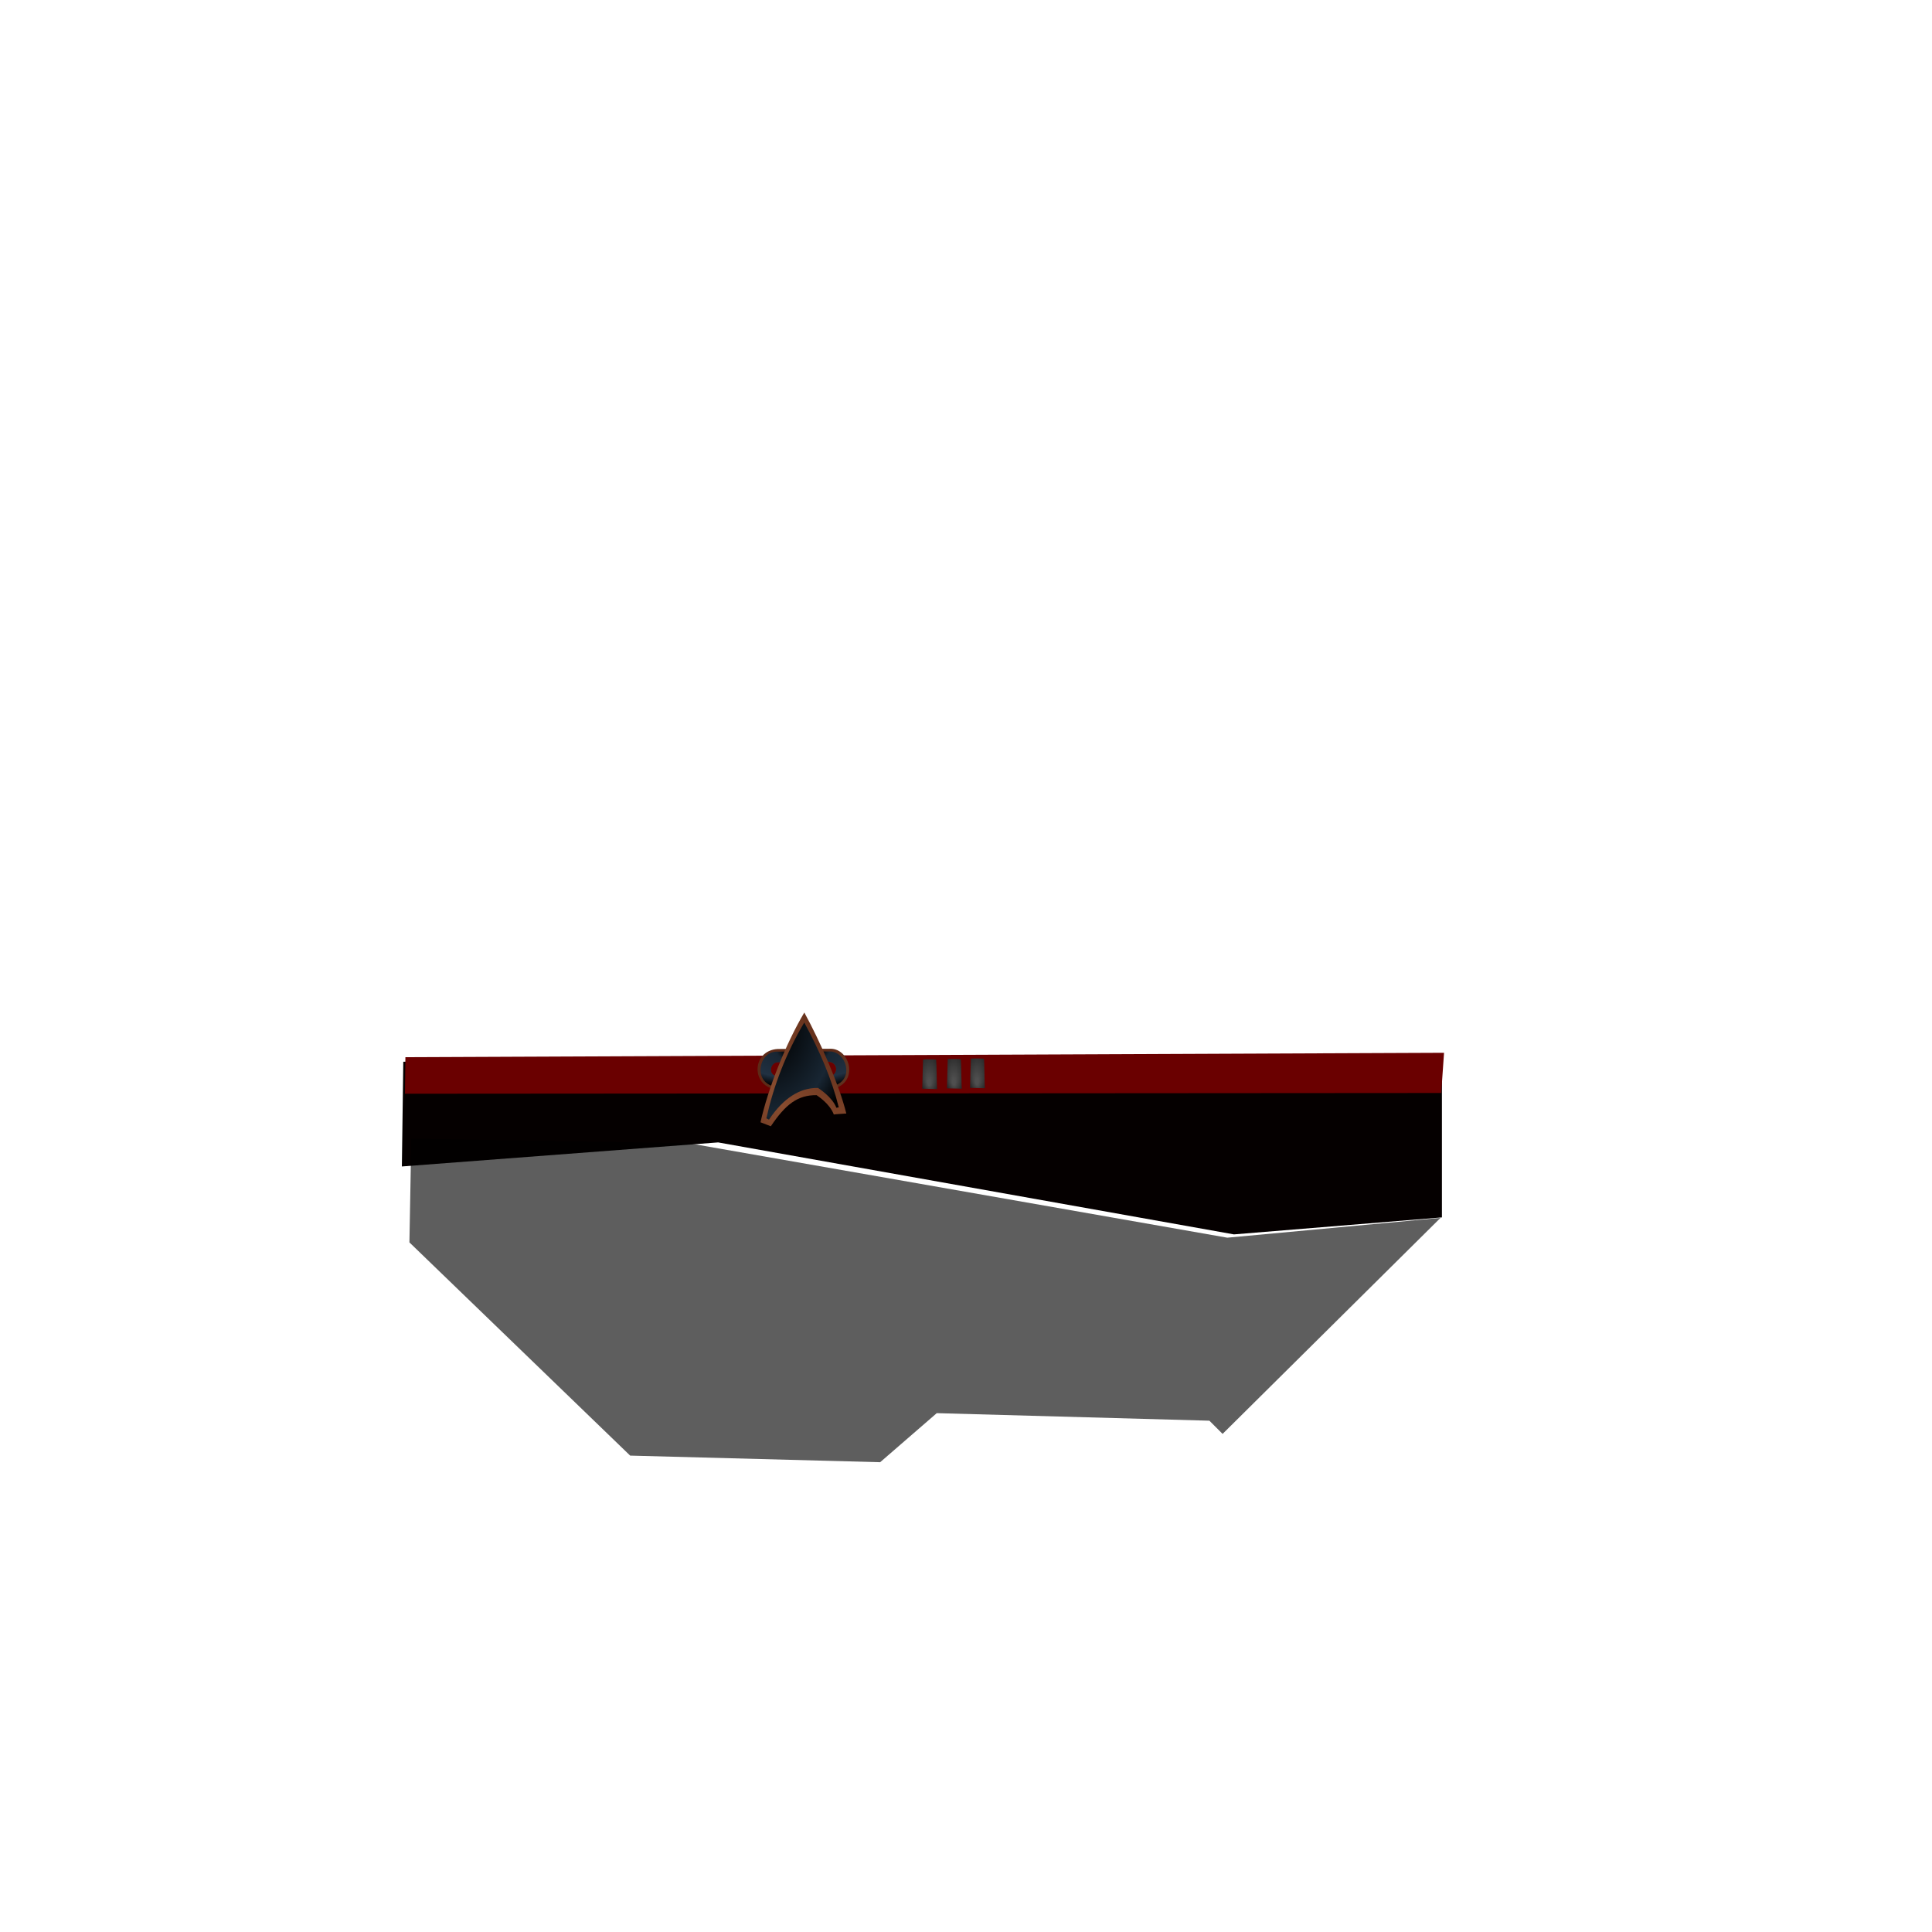
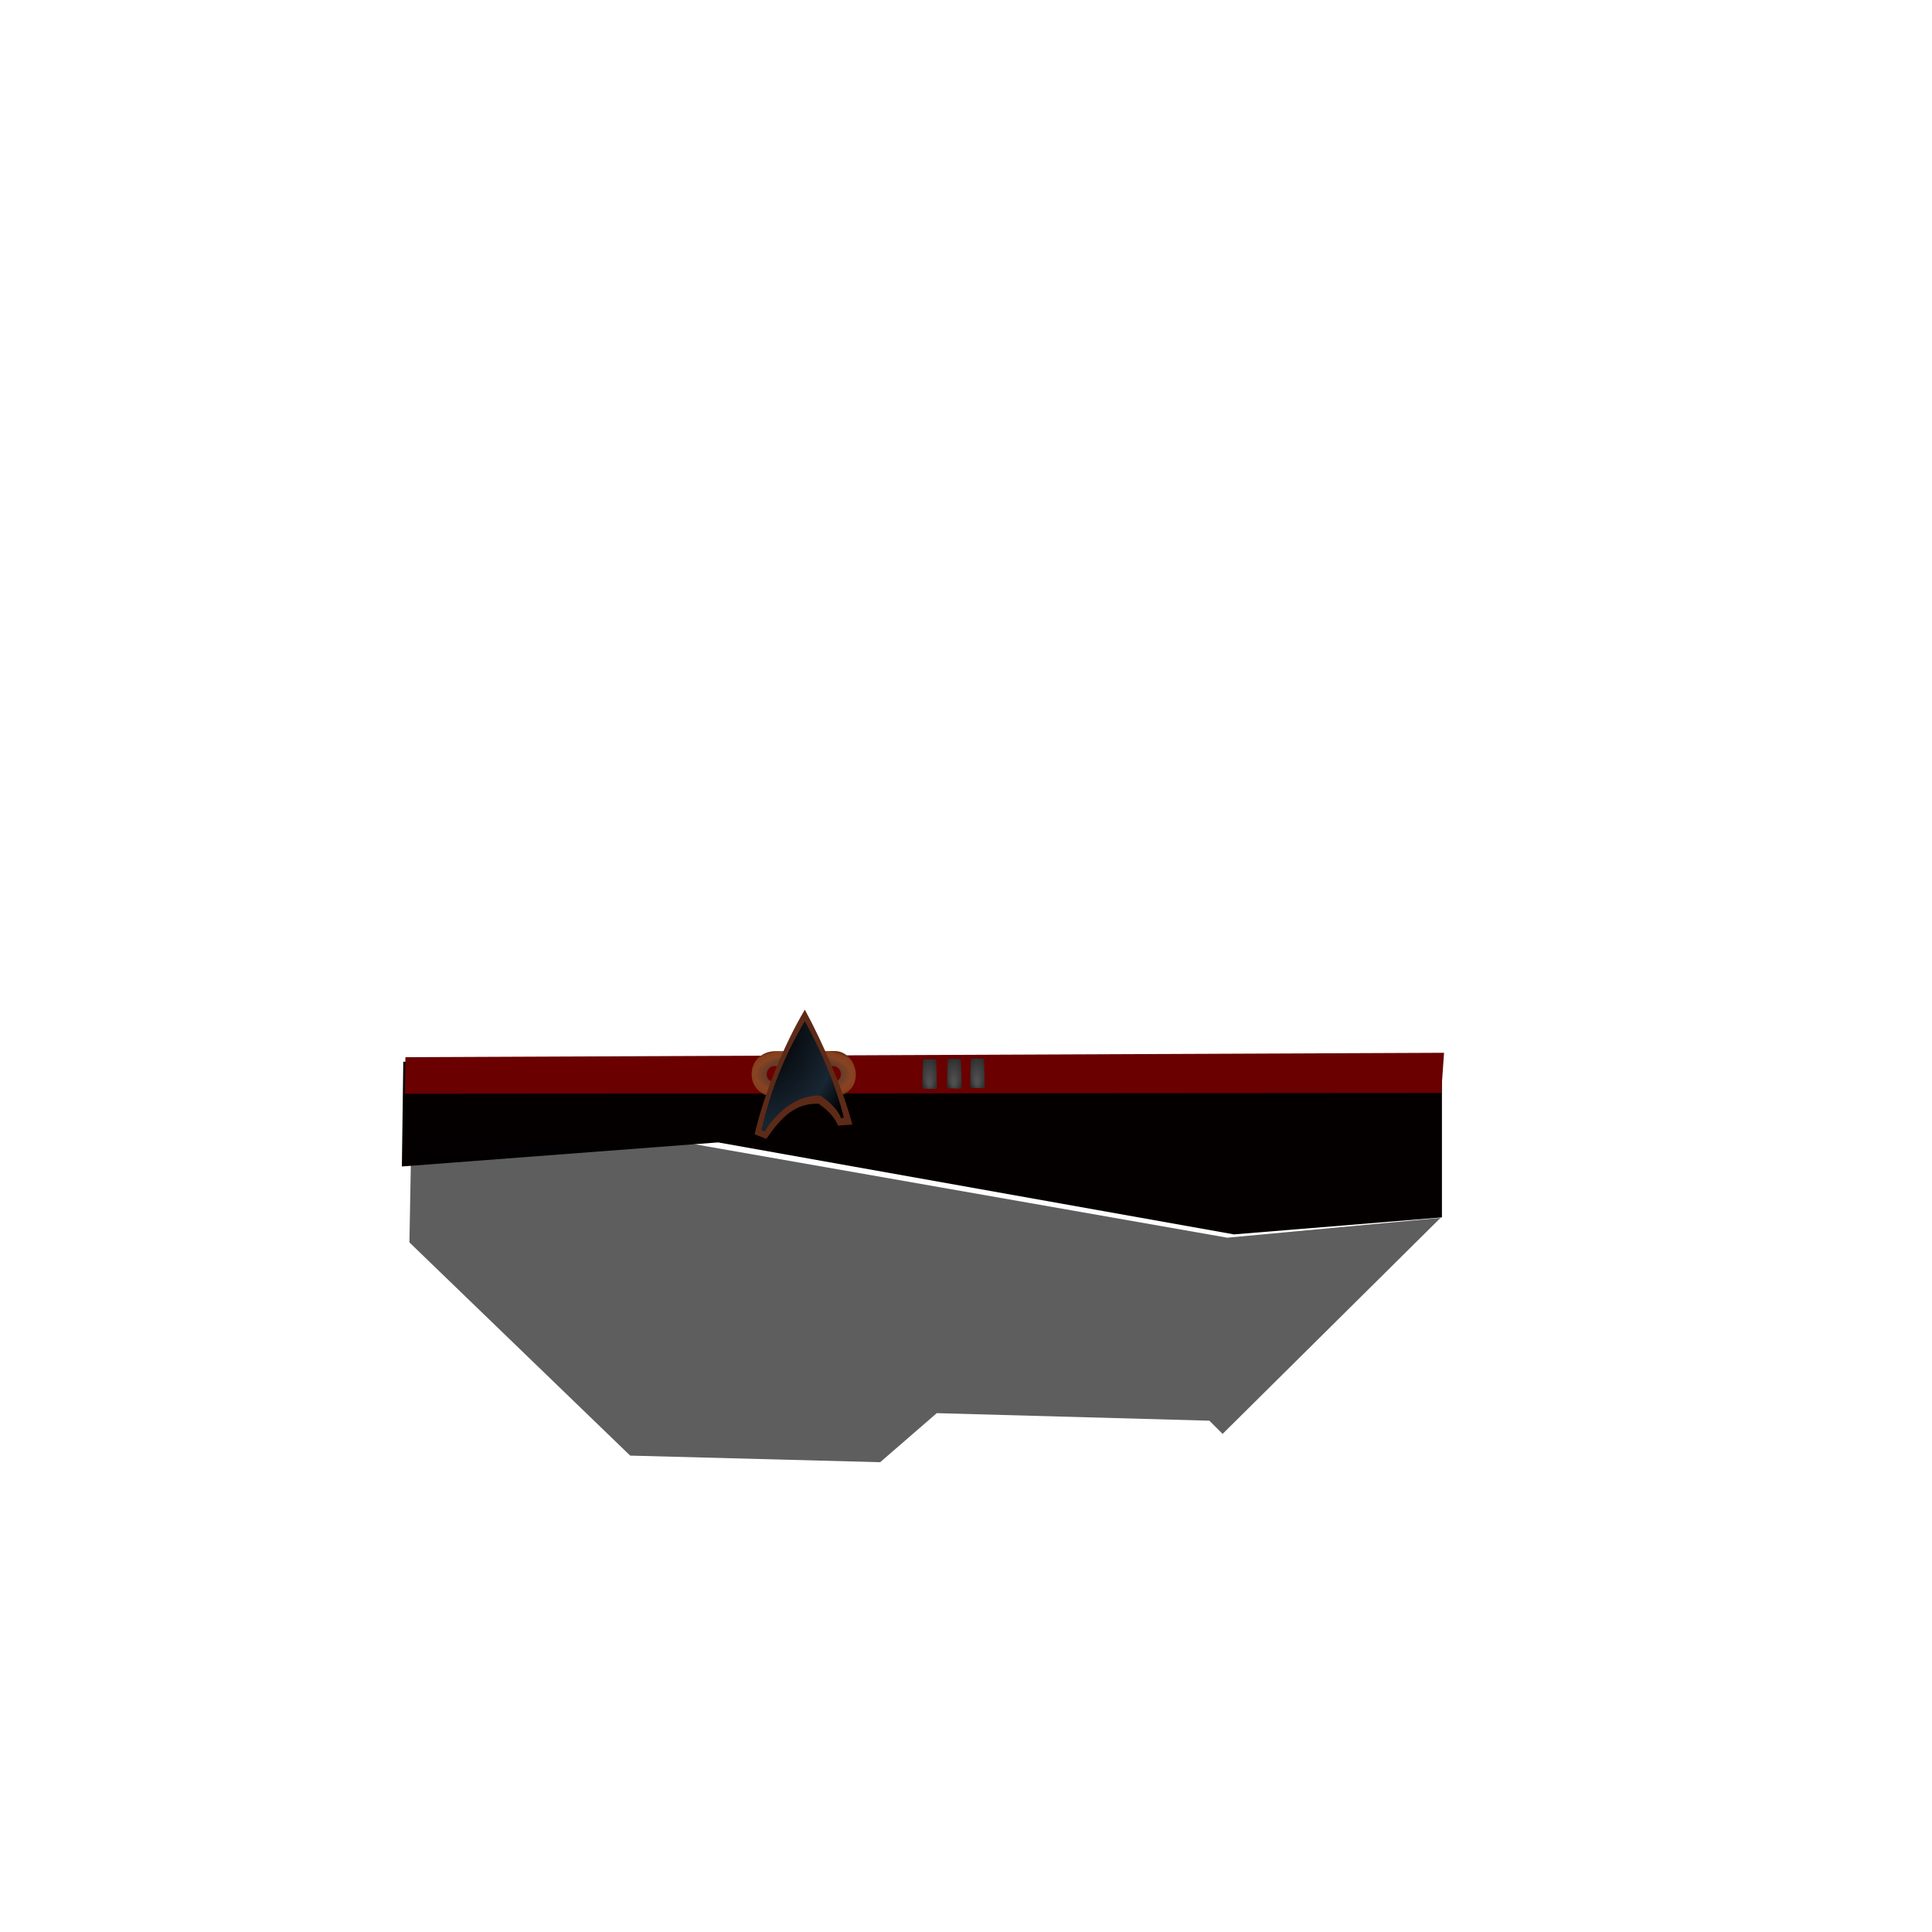
<svg xmlns="http://www.w3.org/2000/svg" width="512pt" height="512pt" viewBox="0 0 512 512">
  <style>
        .uniform-color {
            color: #6a0000;
        }
    </style>
  <defs>
    <radialGradient id="gradient0" gradientUnits="objectBoundingBox" cx="0.646" cy="-0.128" fx="0.464" fy="0.829" r="1.773" spreadMethod="reflect">
      <stop stop-color="#4f4f4f" offset="0.057" stop-opacity="1" />
      <stop stop-color="#232323" offset="0.423" stop-opacity="1" />
      <stop stop-color="#646464" offset="0.743" stop-opacity="1" />
      <stop stop-color="#767676" offset="0.984" stop-opacity="1" />
    </radialGradient>
    <radialGradient id="gradient1" gradientUnits="objectBoundingBox" cx="0.646" cy="-0.128" fx="0.464" fy="0.829" r="1.773" spreadMethod="reflect">
      <stop stop-color="#4f4f4f" offset="0.057" stop-opacity="1" />
      <stop stop-color="#232323" offset="0.423" stop-opacity="1" />
      <stop stop-color="#646464" offset="0.743" stop-opacity="1" />
      <stop stop-color="#767676" offset="0.984" stop-opacity="1" />
    </radialGradient>
    <radialGradient id="gradient2" gradientUnits="objectBoundingBox" cx="0.646" cy="-0.128" fx="0.464" fy="0.829" r="1.773" spreadMethod="reflect">
      <stop stop-color="#4f4f4f" offset="0.057" stop-opacity="1" />
      <stop stop-color="#232323" offset="0.423" stop-opacity="1" />
      <stop stop-color="#646464" offset="0.743" stop-opacity="1" />
      <stop stop-color="#767676" offset="0.984" stop-opacity="1" />
    </radialGradient>
-     <linearGradient id="gradient3" gradientUnits="objectBoundingBox" x1="0.091" y1="-0.337" x2="2.342" y2="-0.337" spreadMethod="pad">
-       <stop stop-color="#5d2a17" offset="0.322" stop-opacity="1" />
-       <stop stop-color="#644130" offset="0.509" stop-opacity="1" />
-       <stop stop-color="#5d2a17" offset="0.699" stop-opacity="1" />
-     </linearGradient>
-     <radialGradient id="gradient4" gradientUnits="objectBoundingBox" cx="0.497" cy="-3.99680288865056e-15" fx="0.497" fy="-3.99680288865056e-15" r="1.276" spreadMethod="pad">
-       <stop stop-color="#000000" offset="0.148" stop-opacity="1" />
-       <stop stop-color="#182633" offset="0.242" stop-opacity="1" />
-       <stop stop-color="#213142" offset="0.605" stop-opacity="1" />
-       <stop stop-color="#000000" offset="0.805" stop-opacity="1" />
+     <radialGradient id="gradient3" gradientUnits="objectBoundingBox" cx="0.497" cy="0.505" fx="0.497" fy="0.505" r="0.796" spreadMethod="pad">
+       <stop stop-color="#0a0402" offset="0.257" stop-opacity="1" />
+       <stop stop-color="#86411f" offset="0.33" stop-opacity="1" />
+       <stop stop-color="#653c29" offset="0.452" stop-opacity="1" />
+       <stop stop-color="#874323" offset="0.577" stop-opacity="1" />
+       <stop stop-color="#863f1c" offset="0.678" stop-opacity="1" />
+       <stop stop-color="#0a0402" offset="0.894" stop-opacity="1" />
    </radialGradient>
-     <radialGradient id="gradient5" gradientUnits="objectBoundingBox" cx="1.002" cy="0.003" fx="1.002" fy="0.003" r="2.116" spreadMethod="pad">
+     <linearGradient id="gradient4" gradientUnits="objectBoundingBox" x1="1.002" y1="0.003" x2="3.118" y2="0.003" spreadMethod="pad">
      <stop stop-color="#5d2a17" offset="0.112" stop-opacity="1" />
      <stop stop-color="#884c2f" offset="0.522" stop-opacity="1" />
      <stop stop-color="#5d2a17" offset="0.904" stop-opacity="1" />
-     </radialGradient>
-     <radialGradient id="gradient6" gradientUnits="objectBoundingBox" cx="0" cy="0" fx="0" fy="0" r="1.31" spreadMethod="pad">
+     </linearGradient>
+     <radialGradient id="gradient5" gradientUnits="objectBoundingBox" cx="0" cy="0" fx="0" fy="0" r="1.31" spreadMethod="pad">
      <stop stop-color="#000000" offset="0.125" stop-opacity="1" />
      <stop stop-color="#182633" offset="0.725" stop-opacity="1" />
      <stop stop-color="#000000" offset="0.951" stop-opacity="1" />
    </radialGradient>
  </defs>
  <path id="shape14" transform="translate(508.25, -14.12501)" fill="none" stroke="#535353" stroke-width="2" stroke-linecap="square" stroke-linejoin="miter" stroke-miterlimit="2" d="M0 0C7.775 14.825 13.65 41.2 17.625 79.125" />
  <path id="shape0" transform="translate(106.5, 279.875)" fill="#050000" fill-rule="evenodd" stroke-opacity="0" stroke="#000000" stroke-width="0" stroke-linecap="square" stroke-linejoin="bevel" d="M0 29.25L83.812 22.875L220.5 47.25L275.625 42.75L275.625 0L0.375 1.5Z" />
  <path id="shape01" transform="translate(107.3125, 279)" fill="currentColor" class="uniform-color" fill-rule="evenodd" stroke-opacity="0" stroke="#000000" stroke-width="0" stroke-linecap="square" stroke-linejoin="bevel" d="M0 10.85L274.625 10.656L275.375 0L0.125 1.163Z" />
  <path id="shape1" transform="translate(108.5, 301.75)" fill="#000000" fill-opacity="0.631" fill-rule="evenodd" stroke-opacity="0" stroke="#000000" stroke-width="0" stroke-linecap="square" stroke-linejoin="bevel" d="M0.5 0L0 27.5L58.5 84L124.75 85.75L139.75 72.75L212 74.75L215.5 78.25L273.25 21L216.75 26.25L74.25 1.25Z" />
  <path id="shape032" transform="matrix(0.002958687 -0.000102515 8.95169845795023e-05 0.002583552 244.1349 280.769)" fill="url(#gradient0)" fill-rule="evenodd" stroke="#3f3f3f" stroke-width="2.88" stroke-linecap="square" stroke-linejoin="bevel" d="M160.562 3.218C304.6 -11.124 1245.77 24.855 1337.82 63.974C1368.01 349.589 1298.22 2933.58 1334.86 3088.63L0 3000.45Z" />
  <path id="shape0321" transform="matrix(0.002958687 -0.000102515 8.95169845795023e-05 0.002583552 250.6789 280.6731)" fill="url(#gradient1)" fill-rule="evenodd" stroke="#3f3f3f" stroke-width="2.88" stroke-linecap="square" stroke-linejoin="bevel" d="M160.562 3.218C304.6 -11.124 1245.77 24.855 1337.82 63.974C1368.01 349.589 1298.22 2933.58 1334.86 3088.63L0 3000.45Z" />
  <path id="shape03211" transform="matrix(0.002958687 -0.000102515 8.95169845795023e-05 0.002583552 256.804 280.5495)" fill="url(#gradient2)" fill-rule="evenodd" stroke="#3f3f3f" stroke-width="2.88" stroke-linecap="square" stroke-linejoin="bevel" d="M160.562 3.218C304.6 -11.124 1245.77 24.855 1337.82 63.974C1368.01 349.589 1298.22 2933.58 1334.86 3088.63L0 3000.45Z" />
-   <g id="group0" transform="matrix(0.0303298 -9.04270855158373e-05 9.04270855158373e-05 0.0303298 200.7173 268.3599)" fill="none">
-     <path id="shape02" transform="translate(1.10489572762162e-05, 317.519)" fill="url(#gradient3)" fill-rule="evenodd" stroke-opacity="0" stroke="#000000" stroke-width="0" stroke-linecap="square" stroke-linejoin="bevel" d="M178.66 114.964C110.765 110.604 79.887 230.334 177.205 238.711L613.355 244.543C715.583 236.51 706.413 112.739 612.375 113.705ZM635.223 0.032C815.826 -3.658 892.75 315.848 635.223 354.812L176.583 354.812C-61.889 338.558 -55.814 13.225 176.583 0.572Z" />
-     <path id="shape011" transform="translate(25.5455, 341.0322)" fill="url(#gradient4)" fill-rule="evenodd" stroke-opacity="0" stroke="#000000" stroke-width="0" stroke-linecap="square" stroke-linejoin="bevel" d="M154.777 93.517C86.882 89.157 56.004 208.887 153.322 217.264L588.032 222.377C690.26 214.344 681.809 88.412 587.771 89.378ZM614.935 0C762.959 10.161 833.066 287.741 592.085 308.709L126.065 306.011C-68.487 268.157 -16.34 5.467 136.855 0.01Z" />
-     <path id="shape0111" transform="matrix(0.6356773 0 0 0.6356773 24.11548 5.40012479177676e-12)" fill="url(#gradient5)" stroke-opacity="0" stroke="#000000" stroke-width="0" stroke-linecap="square" stroke-linejoin="bevel" d="M607.047 0C346.659 436.964 105.655 1042.06 0 1507.2L142.106 1562.39C345.783 1260.7 512.843 1132.91 772.803 1136.87C785.223 1147.75 949.141 1247.76 1008.39 1403.06C1019.32 1399.56 1164.43 1391.34 1180.23 1390.13C1084.13 997.108 828.11 408.079 607.047 0Z" />
-     <path id="shape012" transform="matrix(0.6356773 -4.33680868994202e-19 4.33680868994202e-19 0.6356773 75.59089 87.66892)" fill="url(#gradient6)" stroke-opacity="0" stroke="#000000" stroke-width="0" stroke-linecap="square" stroke-linejoin="bevel" d="M524.808 0C271.784 424.606 102.667 863.026 0 1315.01L35.76 1333.27C233.677 1040.11 458.94 895.45 711.548 899.296C723.617 909.867 905.36 1022.09 962.929 1173C969.51 1170.7 980.475 1168.97 995.828 1167.79C902.447 785.888 739.62 396.538 524.808 0Z" />
+   <g id="group0" transform="matrix(0.7245555 0 0 0.7245555 199.1875 267.5721)" fill="none">
+     <path id="shape02" transform="matrix(0.04758878 0 0 0.04758878 3.1548370316159e-07 15.12747)" fill="url(#gradient3)" fill-rule="evenodd" stroke-opacity="0" stroke="#000000" stroke-width="0" stroke-linecap="square" stroke-linejoin="bevel" d="M178.66 114.964C110.765 110.604 79.887 230.334 177.205 238.711L613.355 244.543C715.583 236.51 706.413 112.739 612.375 113.705ZM635.223 0.032C815.826 -3.658 892.75 315.848 635.223 354.812L176.583 354.812C-61.889 338.558 -55.814 13.225 176.583 0.572Z" />
+     <path id="shape011" transform="matrix(0.03025111 0 0 0.03025111 1.10504 0)" fill="url(#gradient4)" stroke-opacity="0" stroke="#000000" stroke-width="0" stroke-linecap="square" stroke-linejoin="bevel" d="M607.047 0C346.659 436.964 105.655 1042.06 0 1507.2L142.106 1562.39C345.783 1260.7 512.843 1132.91 772.803 1136.87C785.223 1147.75 949.141 1247.76 1008.39 1403.06C1019.32 1399.56 1164.43 1391.34 1180.23 1390.13C1084.13 997.108 828.11 408.079 607.047 0Z" />
+     <path id="shape012" transform="matrix(0.03025111 0 0 0.03025111 3.597277 4.189189)" fill="url(#gradient5)" stroke-opacity="0" stroke="#000000" stroke-width="0" stroke-linecap="square" stroke-linejoin="bevel" d="M524.808 0C271.784 424.606 102.667 863.026 0 1315.01L35.76 1333.27C233.677 1040.11 458.94 895.45 711.548 899.296C723.617 909.867 905.36 1022.09 962.929 1173C969.51 1170.7 980.475 1168.97 995.828 1167.79C902.447 785.888 739.62 396.538 524.808 0Z" />
  </g>
</svg>
